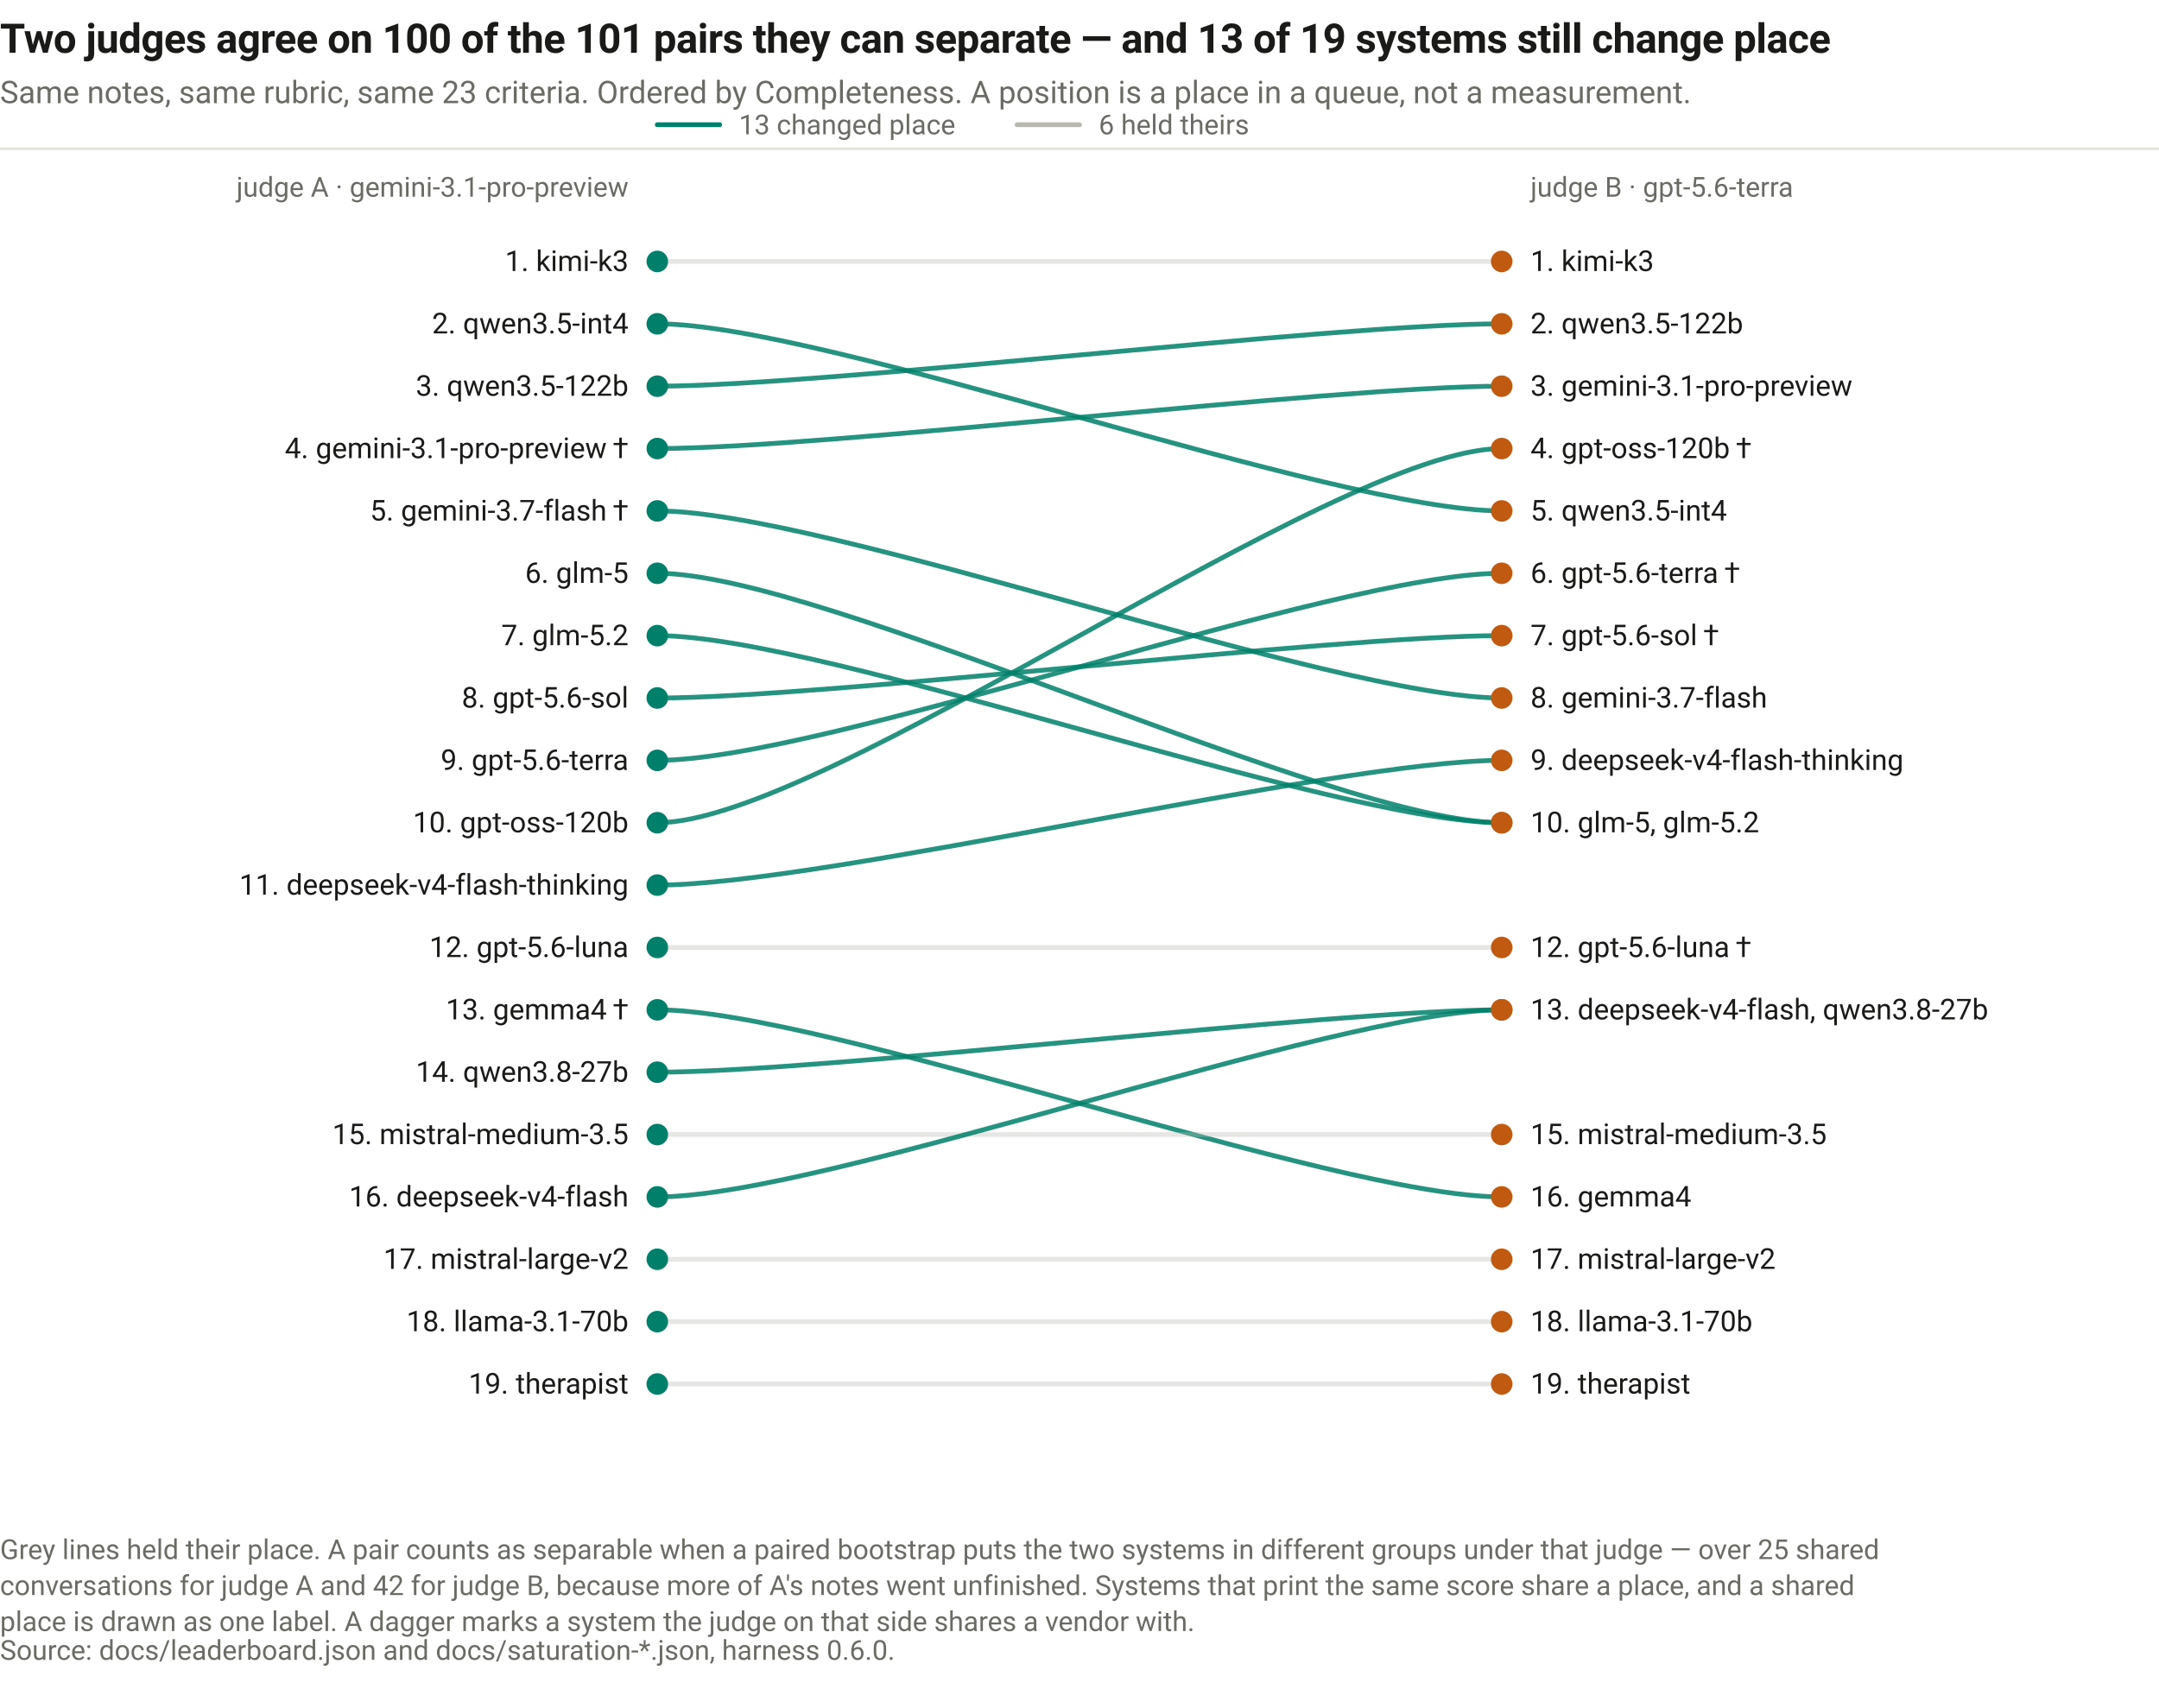
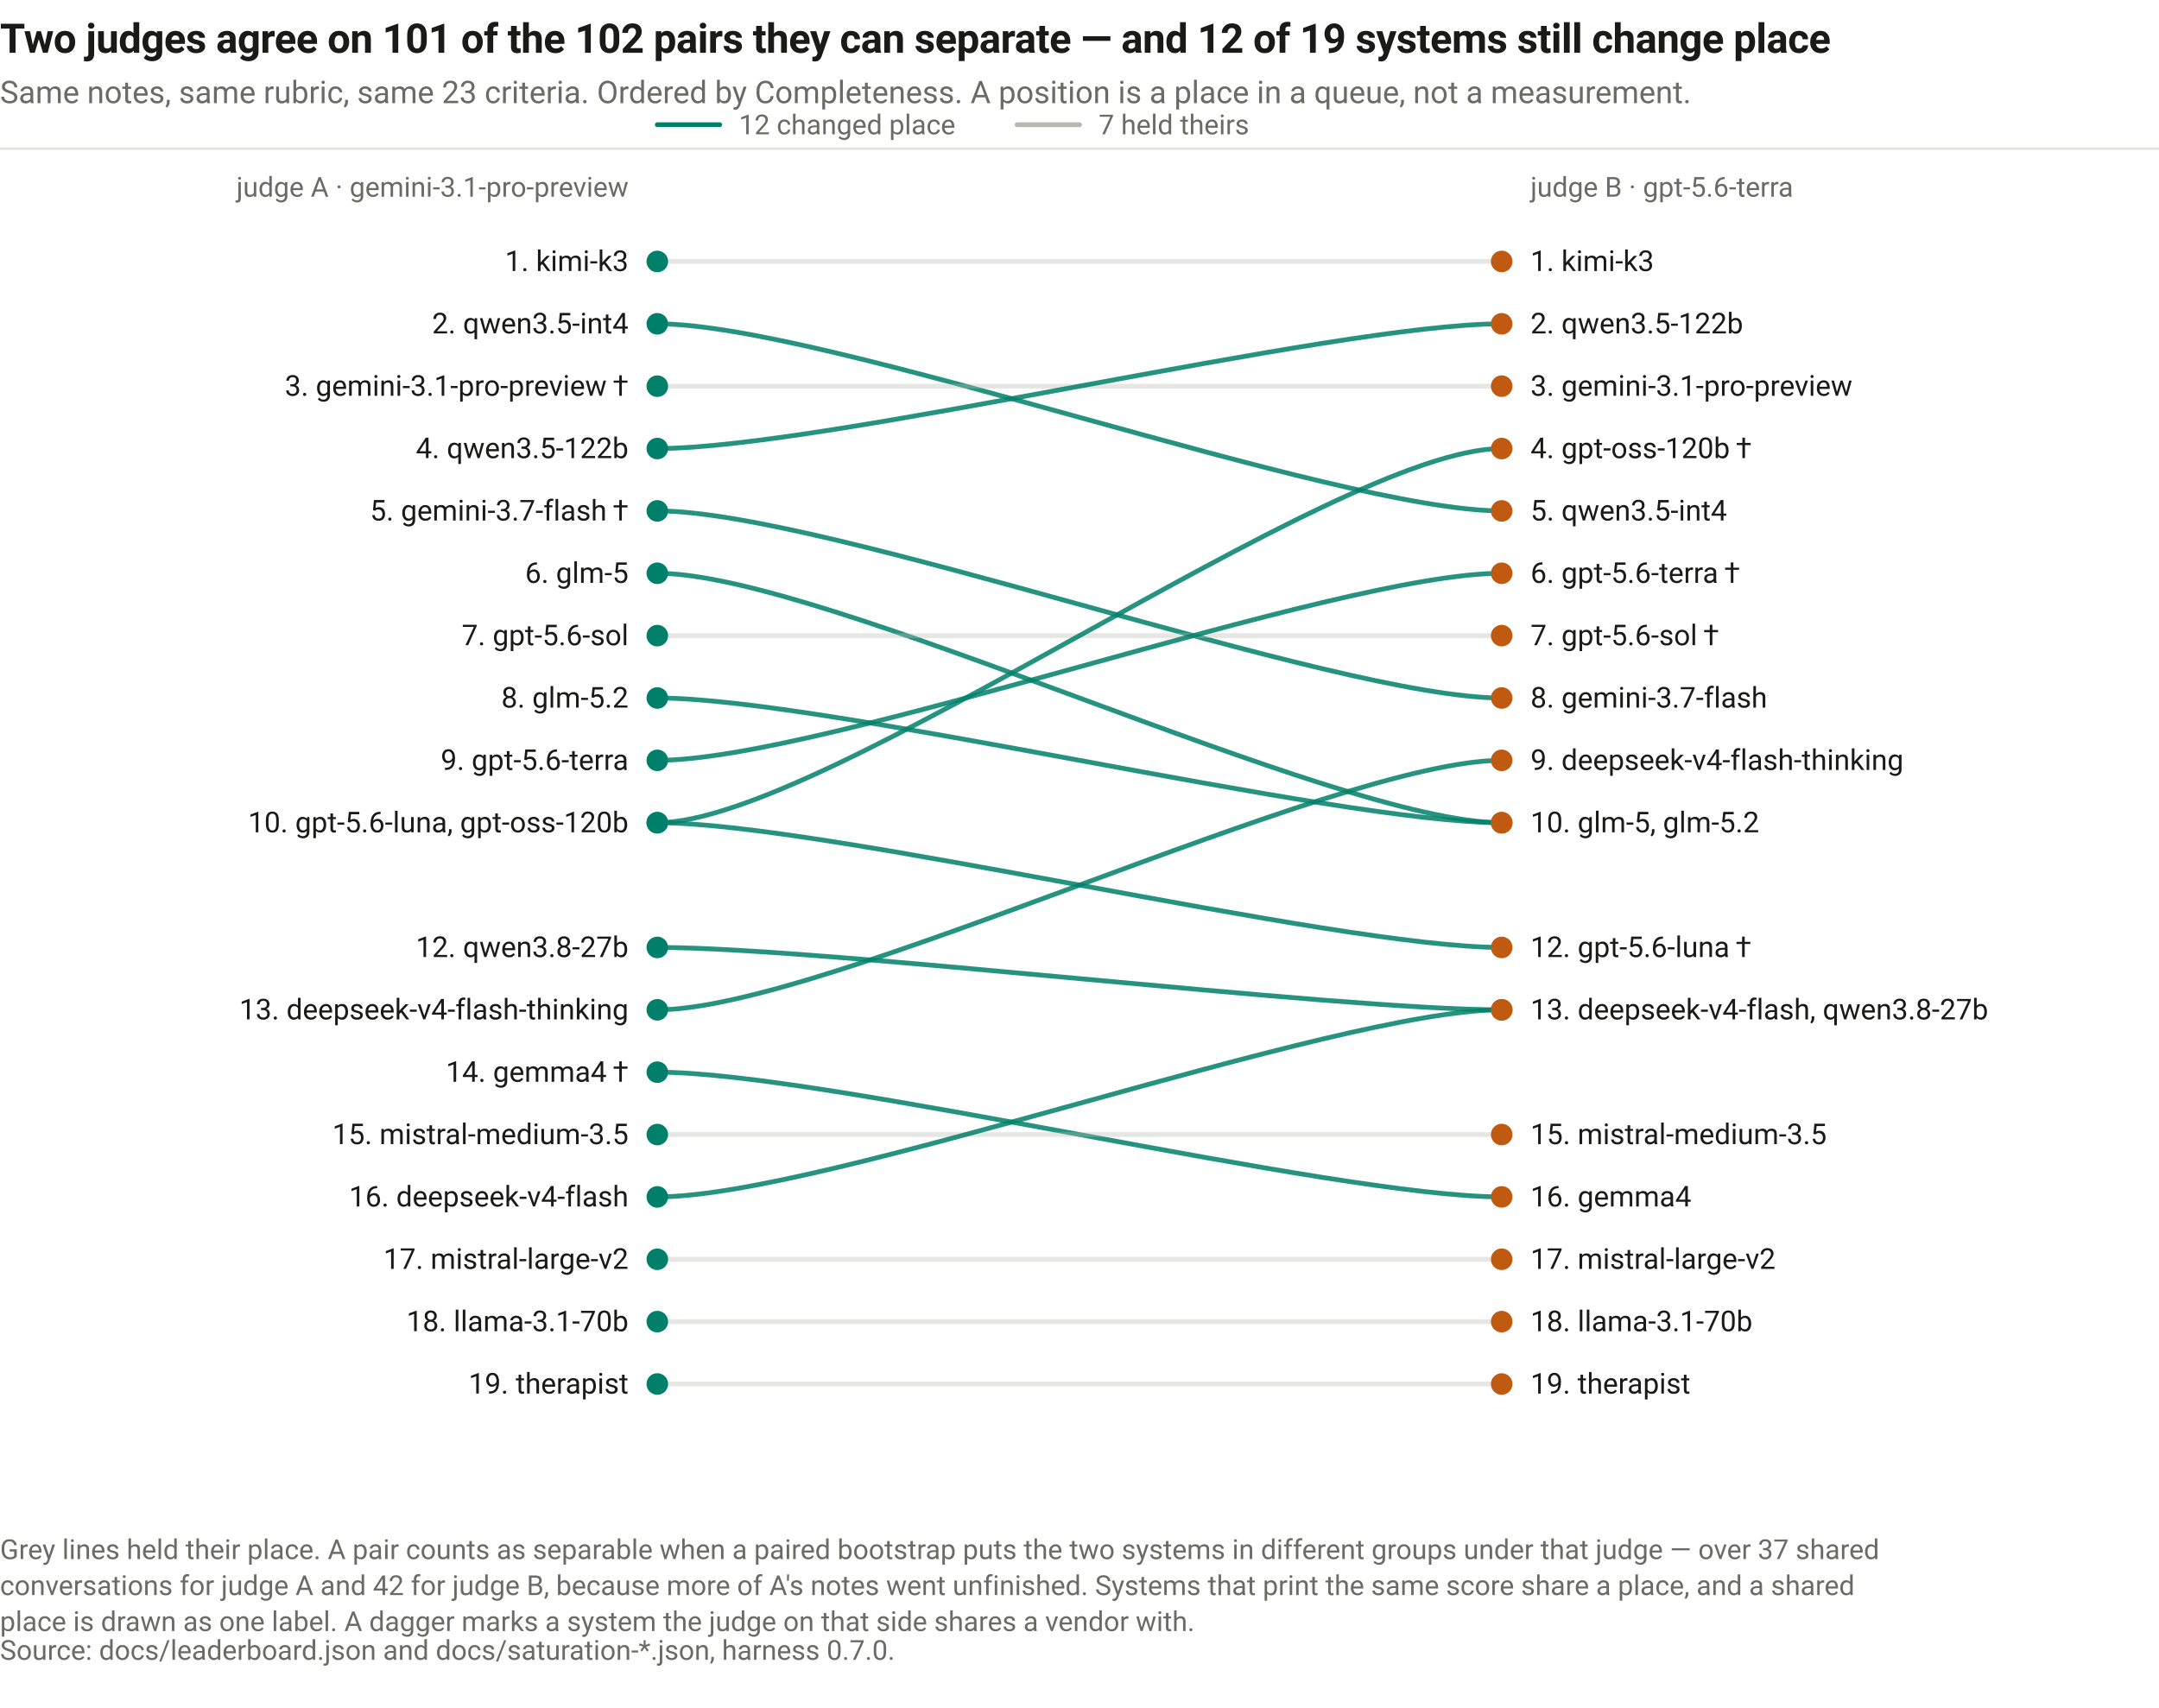
- <svg xmlns="http://www.w3.org/2000/svg" class="fig" width="900" height="712" viewBox="0 0 900 712" role="img" aria-label="13 of 19 systems change place">
+ <svg xmlns="http://www.w3.org/2000/svg" class="fig" width="900" height="712" viewBox="0 0 900 712" role="img" aria-label="12 of 19 systems change place">
  <style>
  .fig { font: 13px/1.4 -apple-system, BlinkMacSystemFont, "Segoe UI", Roboto, sans-serif; }
  .fig text { fill: #1a1a19; }
  .fig .muted { fill: #6b6b66; }
  .fig .rule { stroke: #e2e2dd; stroke-width: 1; }
  .fig .title { font-size: 17px; font-weight: 650; letter-spacing: -.01em; }
  .fig .sub { font-size: 13px; fill: #6b6b66; }
  .fig .note { font-size: 11.5px; fill: #6b6b66; }
  .fig .name { font-size: 12px; }
  .fig .value { font-size: 11.5px; fill: #6b6b66; font-variant-numeric: tabular-nums; }
  .fig .a { stroke: #00806a; }
  .fig .b { stroke: #c05a10; }
  .fig .fill-a { fill: #00806a; }
  .fig .fill-b { fill: #c05a10; }
  .fig .flat { stroke: #b8b8b1; }
  .fig .fill-flat { fill: #b8b8b1; }
  .fig .band { fill: #f0f0eb; }
  /* The ring that keeps overlapping marks apart is the *surface*, so it has to
     flip with the theme. Written as a literal it put a white halo on every dot
     in dark mode. */
  .fig .ring { stroke: #fcfcfb; }
  @media (prefers-color-scheme: dark) {
    .fig text { fill: #e8e8e4; }
    .fig .muted, .fig .sub, .fig .note, .fig .value { fill: #9a9a94; }
    .fig .rule { stroke: #2c2e31; }
    .fig .a { stroke: #22a184; }
    .fig .b { stroke: #c9701f; }
    .fig .fill-a { fill: #22a184; }
    .fig .fill-b { fill: #c9701f; }
    .fig .flat { stroke: #55554f; }
    .fig .fill-flat { fill: #55554f; }
    .fig .band { fill: #26282b; }
    .fig .ring { stroke: #1a1a19; }
  }
</style>
-   <text class="title" x="0" y="22">Two judges agree on 100 of the 101 pairs they can separate — and 13 of 19 systems still change place</text>
+   <text class="title" x="0" y="22">Two judges agree on 101 of the 102 pairs they can separate — and 12 of 19 systems still change place</text>
  <text class="sub" x="0" y="43">Same notes, same rubric, same 23 criteria. Ordered by Completeness. A position is a place in a queue, not a measurement.</text>
  <line class="rule" x1="0" y1="62" x2="900" y2="62" />
  <text class="value" x="262" y="82" text-anchor="end">judge A · gemini-3.1-pro-preview</text>
  <text class="value" x="638" y="82">judge B · gpt-5.6-terra</text>
  <line class="a" x1="274" y1="52" x2="300" y2="52" stroke-width="2" stroke-linecap="round" />
-   <text class="value" x="308" y="56">13 changed place</text>
+   <text class="value" x="308" y="56">12 changed place</text>
  <line class="flat" x1="424" y1="52" x2="450" y2="52" stroke-width="2" stroke-linecap="round" />
-   <text class="value" x="458" y="56">6 held theirs</text>
+   <text class="value" x="458" y="56">7 held theirs</text>
  <g>
    <path class="flat" d="M 274 109.0 C 344 109.0, 556 109.0, 626 109.0" fill="none" stroke-width="2" stroke-opacity="0.35" stroke-linecap="round" />
    <circle cx="274" cy="109.0" r="4.5" class="fill-a" />
    <circle cx="626" cy="109.0" r="4.5" class="fill-b" />
  </g>
  <g>
    <path class="a" d="M 274 135.0 C 344 135.0, 556 213.0, 626 213.0" fill="none" stroke-width="2" stroke-opacity="0.85" stroke-linecap="round" />
    <circle cx="274" cy="135.0" r="4.5" class="fill-a" />
    <circle cx="626" cy="213.0" r="4.5" class="fill-b" />
  </g>
  <g>
-     <path class="a" d="M 274 161.0 C 344 161.0, 556 135.0, 626 135.0" fill="none" stroke-width="2" stroke-opacity="0.85" stroke-linecap="round" />
+     <path class="flat" d="M 274 161.0 C 344 161.0, 556 161.0, 626 161.0" fill="none" stroke-width="2" stroke-opacity="0.35" stroke-linecap="round" />
    <circle cx="274" cy="161.0" r="4.5" class="fill-a" />
-     <circle cx="626" cy="135.0" r="4.5" class="fill-b" />
+     <circle cx="626" cy="161.0" r="4.5" class="fill-b" />
  </g>
  <g>
-     <path class="a" d="M 274 187.0 C 344 187.0, 556 161.0, 626 161.0" fill="none" stroke-width="2" stroke-opacity="0.85" stroke-linecap="round" />
+     <path class="a" d="M 274 187.0 C 344 187.0, 556 135.0, 626 135.0" fill="none" stroke-width="2" stroke-opacity="0.85" stroke-linecap="round" />
    <circle cx="274" cy="187.0" r="4.5" class="fill-a" />
-     <circle cx="626" cy="161.0" r="4.5" class="fill-b" />
+     <circle cx="626" cy="135.0" r="4.5" class="fill-b" />
  </g>
  <g>
    <path class="a" d="M 274 213.0 C 344 213.0, 556 291.0, 626 291.0" fill="none" stroke-width="2" stroke-opacity="0.85" stroke-linecap="round" />
    <circle cx="274" cy="213.0" r="4.5" class="fill-a" />
    <circle cx="626" cy="291.0" r="4.5" class="fill-b" />
  </g>
  <g>
    <path class="a" d="M 274 239.0 C 344 239.0, 556 343.0, 626 343.0" fill="none" stroke-width="2" stroke-opacity="0.85" stroke-linecap="round" />
    <circle cx="274" cy="239.0" r="4.5" class="fill-a" />
    <circle cx="626" cy="343.0" r="4.5" class="fill-b" />
  </g>
  <g>
-     <path class="a" d="M 274 265.0 C 344 265.0, 556 343.0, 626 343.0" fill="none" stroke-width="2" stroke-opacity="0.85" stroke-linecap="round" />
+     <path class="flat" d="M 274 265.0 C 344 265.0, 556 265.0, 626 265.0" fill="none" stroke-width="2" stroke-opacity="0.35" stroke-linecap="round" />
    <circle cx="274" cy="265.0" r="4.5" class="fill-a" />
-     <circle cx="626" cy="343.0" r="4.5" class="fill-b" />
+     <circle cx="626" cy="265.0" r="4.5" class="fill-b" />
  </g>
  <g>
-     <path class="a" d="M 274 291.0 C 344 291.0, 556 265.0, 626 265.0" fill="none" stroke-width="2" stroke-opacity="0.85" stroke-linecap="round" />
+     <path class="a" d="M 274 291.0 C 344 291.0, 556 343.0, 626 343.0" fill="none" stroke-width="2" stroke-opacity="0.85" stroke-linecap="round" />
    <circle cx="274" cy="291.0" r="4.5" class="fill-a" />
-     <circle cx="626" cy="265.0" r="4.5" class="fill-b" />
+     <circle cx="626" cy="343.0" r="4.5" class="fill-b" />
  </g>
  <g>
    <path class="a" d="M 274 317.0 C 344 317.0, 556 239.0, 626 239.0" fill="none" stroke-width="2" stroke-opacity="0.85" stroke-linecap="round" />
    <circle cx="274" cy="317.0" r="4.5" class="fill-a" />
    <circle cx="626" cy="239.0" r="4.5" class="fill-b" />
  </g>
  <g>
+     <path class="a" d="M 274 343.0 C 344 343.0, 556 395.0, 626 395.0" fill="none" stroke-width="2" stroke-opacity="0.85" stroke-linecap="round" />
+     <circle cx="274" cy="343.0" r="4.5" class="fill-a" />
+     <circle cx="626" cy="395.0" r="4.5" class="fill-b" />
+   </g>
+   <g>
    <path class="a" d="M 274 343.0 C 344 343.0, 556 187.0, 626 187.0" fill="none" stroke-width="2" stroke-opacity="0.85" stroke-linecap="round" />
    <circle cx="274" cy="343.0" r="4.5" class="fill-a" />
    <circle cx="626" cy="187.0" r="4.5" class="fill-b" />
  </g>
  <g>
-     <path class="a" d="M 274 369.0 C 344 369.0, 556 317.0, 626 317.0" fill="none" stroke-width="2" stroke-opacity="0.85" stroke-linecap="round" />
-     <circle cx="274" cy="369.0" r="4.5" class="fill-a" />
+     <path class="a" d="M 274 395.0 C 344 395.0, 556 421.0, 626 421.0" fill="none" stroke-width="2" stroke-opacity="0.85" stroke-linecap="round" />
+     <circle cx="274" cy="395.0" r="4.5" class="fill-a" />
+     <circle cx="626" cy="421.0" r="4.5" class="fill-b" />
+   </g>
+   <g>
+     <path class="a" d="M 274 421.0 C 344 421.0, 556 317.0, 626 317.0" fill="none" stroke-width="2" stroke-opacity="0.85" stroke-linecap="round" />
+     <circle cx="274" cy="421.0" r="4.5" class="fill-a" />
    <circle cx="626" cy="317.0" r="4.5" class="fill-b" />
  </g>
  <g>
-     <path class="flat" d="M 274 395.0 C 344 395.0, 556 395.0, 626 395.0" fill="none" stroke-width="2" stroke-opacity="0.35" stroke-linecap="round" />
-     <circle cx="274" cy="395.0" r="4.5" class="fill-a" />
-     <circle cx="626" cy="395.0" r="4.5" class="fill-b" />
-   </g>
-   <g>
-     <path class="a" d="M 274 421.0 C 344 421.0, 556 499.0, 626 499.0" fill="none" stroke-width="2" stroke-opacity="0.85" stroke-linecap="round" />
-     <circle cx="274" cy="421.0" r="4.5" class="fill-a" />
+     <path class="a" d="M 274 447.0 C 344 447.0, 556 499.0, 626 499.0" fill="none" stroke-width="2" stroke-opacity="0.85" stroke-linecap="round" />
+     <circle cx="274" cy="447.0" r="4.5" class="fill-a" />
    <circle cx="626" cy="499.0" r="4.5" class="fill-b" />
-   </g>
-   <g>
-     <path class="a" d="M 274 447.0 C 344 447.0, 556 421.0, 626 421.0" fill="none" stroke-width="2" stroke-opacity="0.85" stroke-linecap="round" />
-     <circle cx="274" cy="447.0" r="4.5" class="fill-a" />
-     <circle cx="626" cy="421.0" r="4.5" class="fill-b" />
  </g>
  <g>
    <path class="flat" d="M 274 473.0 C 344 473.0, 556 473.0, 626 473.0" fill="none" stroke-width="2" stroke-opacity="0.35" stroke-linecap="round" />
    <circle cx="274" cy="473.0" r="4.5" class="fill-a" />
    <circle cx="626" cy="473.0" r="4.5" class="fill-b" />
  </g>
  <g>
    <path class="a" d="M 274 499.0 C 344 499.0, 556 421.0, 626 421.0" fill="none" stroke-width="2" stroke-opacity="0.85" stroke-linecap="round" />
    <circle cx="274" cy="499.0" r="4.5" class="fill-a" />
    <circle cx="626" cy="421.0" r="4.5" class="fill-b" />
  </g>
  <g>
    <path class="flat" d="M 274 525.0 C 344 525.0, 556 525.0, 626 525.0" fill="none" stroke-width="2" stroke-opacity="0.35" stroke-linecap="round" />
    <circle cx="274" cy="525.0" r="4.5" class="fill-a" />
    <circle cx="626" cy="525.0" r="4.5" class="fill-b" />
  </g>
  <g>
    <path class="flat" d="M 274 551.0 C 344 551.0, 556 551.0, 626 551.0" fill="none" stroke-width="2" stroke-opacity="0.35" stroke-linecap="round" />
    <circle cx="274" cy="551.0" r="4.5" class="fill-a" />
    <circle cx="626" cy="551.0" r="4.5" class="fill-b" />
  </g>
  <g>
    <path class="flat" d="M 274 577.0 C 344 577.0, 556 577.0, 626 577.0" fill="none" stroke-width="2" stroke-opacity="0.35" stroke-linecap="round" />
    <circle cx="274" cy="577.0" r="4.5" class="fill-a" />
    <circle cx="626" cy="577.0" r="4.5" class="fill-b" />
  </g>
  <text class="name" x="262" y="113.0" text-anchor="end">1. kimi-k3</text>
  <text class="name" x="262" y="139.0" text-anchor="end">2. qwen3.5-int4</text>
-   <text class="name" x="262" y="165.0" text-anchor="end">3. qwen3.5-122b</text>
-   <text class="name" x="262" y="191.0" text-anchor="end">4. gemini-3.1-pro-preview †</text>
+   <text class="name" x="262" y="165.0" text-anchor="end">3. gemini-3.1-pro-preview †</text>
+   <text class="name" x="262" y="191.0" text-anchor="end">4. qwen3.5-122b</text>
  <text class="name" x="262" y="217.0" text-anchor="end">5. gemini-3.7-flash †</text>
  <text class="name" x="262" y="243.0" text-anchor="end">6. glm-5</text>
-   <text class="name" x="262" y="269.0" text-anchor="end">7. glm-5.2</text>
-   <text class="name" x="262" y="295.0" text-anchor="end">8. gpt-5.6-sol</text>
+   <text class="name" x="262" y="269.0" text-anchor="end">7. gpt-5.6-sol</text>
+   <text class="name" x="262" y="295.0" text-anchor="end">8. glm-5.2</text>
  <text class="name" x="262" y="321.0" text-anchor="end">9. gpt-5.6-terra</text>
-   <text class="name" x="262" y="347.0" text-anchor="end">10. gpt-oss-120b</text>
-   <text class="name" x="262" y="373.0" text-anchor="end">11. deepseek-v4-flash-thinking</text>
-   <text class="name" x="262" y="399.0" text-anchor="end">12. gpt-5.6-luna</text>
-   <text class="name" x="262" y="425.0" text-anchor="end">13. gemma4 †</text>
-   <text class="name" x="262" y="451.0" text-anchor="end">14. qwen3.8-27b</text>
+   <text class="name" x="262" y="347.0" text-anchor="end">10. gpt-5.6-luna, gpt-oss-120b</text>
+   <text class="name" x="262" y="399.0" text-anchor="end">12. qwen3.8-27b</text>
+   <text class="name" x="262" y="425.0" text-anchor="end">13. deepseek-v4-flash-thinking</text>
+   <text class="name" x="262" y="451.0" text-anchor="end">14. gemma4 †</text>
  <text class="name" x="262" y="477.0" text-anchor="end">15. mistral-medium-3.5</text>
  <text class="name" x="262" y="503.0" text-anchor="end">16. deepseek-v4-flash</text>
  <text class="name" x="262" y="529.0" text-anchor="end">17. mistral-large-v2</text>
  <text class="name" x="262" y="555.0" text-anchor="end">18. llama-3.1-70b</text>
  <text class="name" x="262" y="581.0" text-anchor="end">19. therapist</text>
  <text class="name" x="638" y="113.0">1. kimi-k3</text>
  <text class="name" x="638" y="139.0">2. qwen3.5-122b</text>
  <text class="name" x="638" y="165.0">3. gemini-3.1-pro-preview</text>
  <text class="name" x="638" y="191.0">4. gpt-oss-120b †</text>
  <text class="name" x="638" y="217.0">5. qwen3.5-int4</text>
  <text class="name" x="638" y="243.0">6. gpt-5.6-terra †</text>
  <text class="name" x="638" y="269.0">7. gpt-5.6-sol †</text>
  <text class="name" x="638" y="295.0">8. gemini-3.7-flash</text>
  <text class="name" x="638" y="321.0">9. deepseek-v4-flash-thinking</text>
  <text class="name" x="638" y="347.0">10. glm-5, glm-5.2</text>
  <text class="name" x="638" y="399.0">12. gpt-5.6-luna †</text>
  <text class="name" x="638" y="425.0">13. deepseek-v4-flash, qwen3.8-27b</text>
  <text class="name" x="638" y="477.0">15. mistral-medium-3.5</text>
  <text class="name" x="638" y="503.0">16. gemma4</text>
  <text class="name" x="638" y="529.0">17. mistral-large-v2</text>
  <text class="name" x="638" y="555.0">18. llama-3.1-70b</text>
  <text class="name" x="638" y="581.0">19. therapist</text>
-   <text class="note" x="0" y="650">Grey lines held their place. A pair counts as separable when a paired bootstrap puts the two systems in different groups under that judge — over 25 shared</text>
+   <text class="note" x="0" y="650">Grey lines held their place. A pair counts as separable when a paired bootstrap puts the two systems in different groups under that judge — over 37 shared</text>
  <text class="note" x="0" y="665">conversations for judge A and 42 for judge B, because more of A's notes went unfinished. Systems that print the same score share a place, and a shared</text>
  <text class="note" x="0" y="680">place is drawn as one label. A dagger marks a system the judge on that side shares a vendor with.</text>
-   <text class="note" x="0" y="692">Source: docs/leaderboard.json and docs/saturation-*.json, harness 0.6.0.</text>
+   <text class="note" x="0" y="692">Source: docs/leaderboard.json and docs/saturation-*.json, harness 0.7.0.</text>
</svg>
